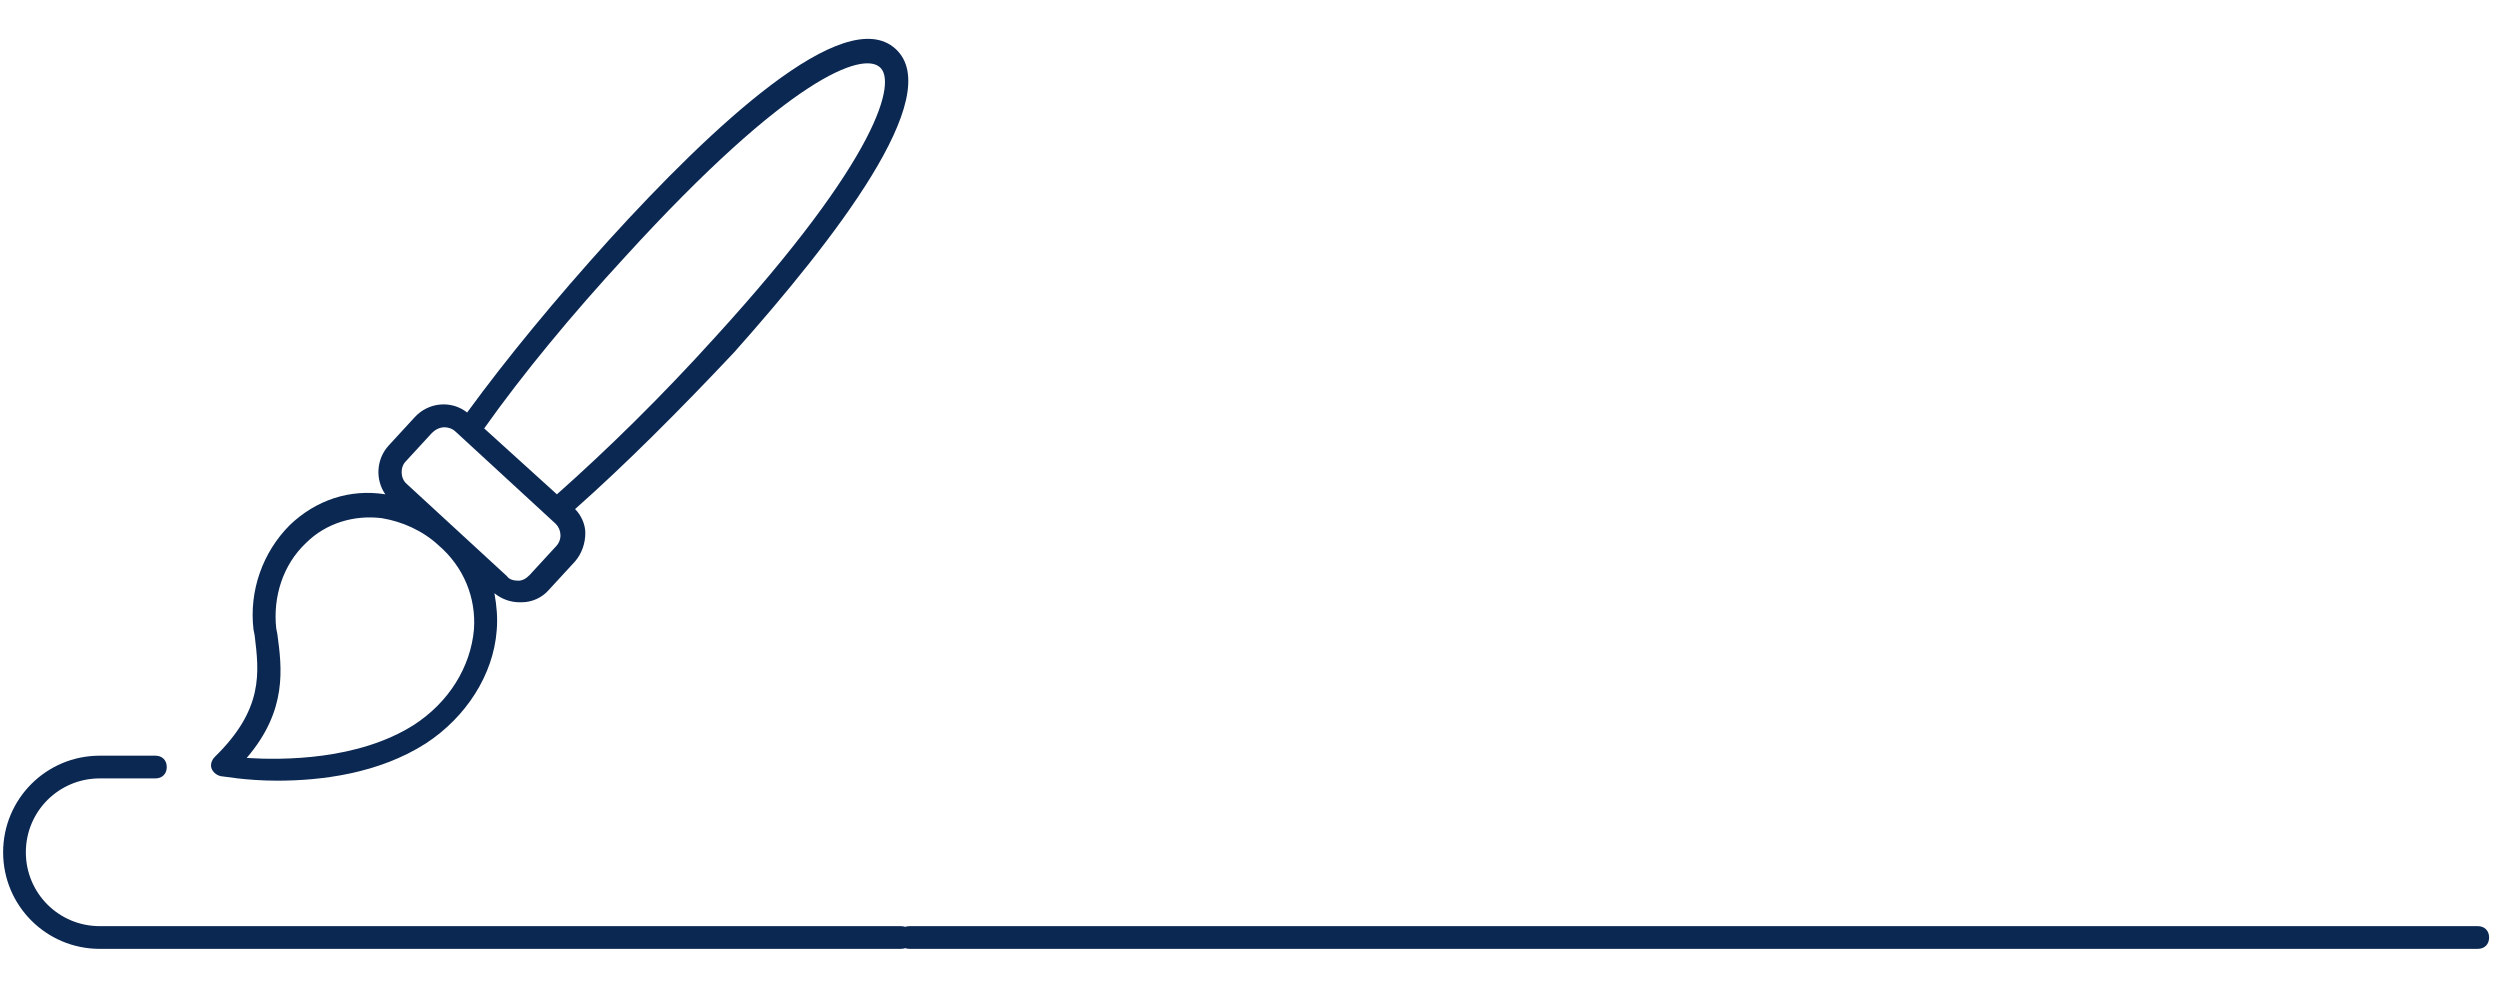
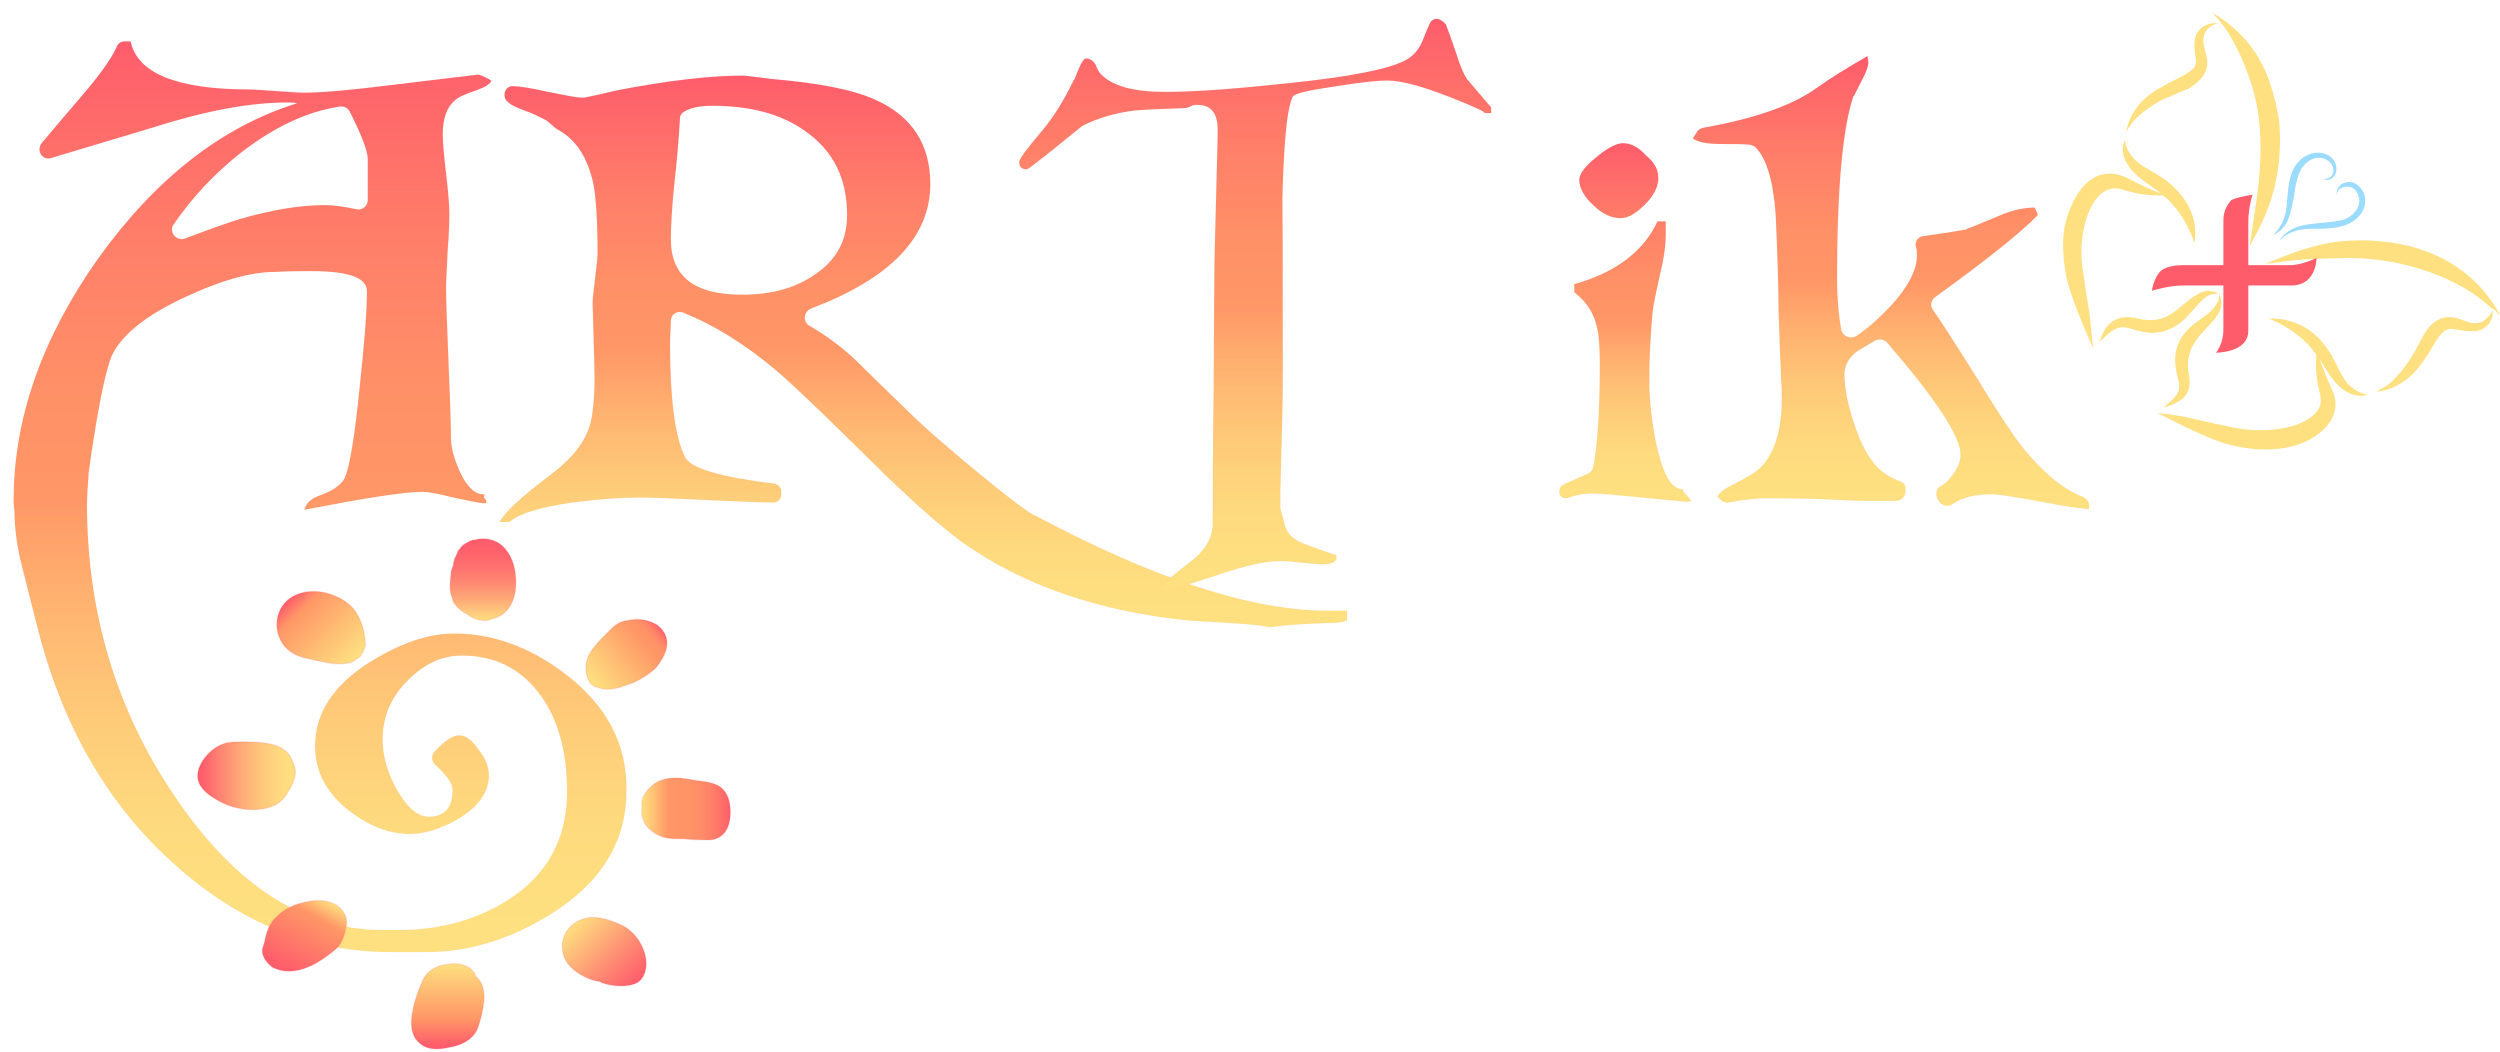
- <svg xmlns="http://www.w3.org/2000/svg" width="220" height="87.9">
-   <style>.st0{fill:#0b2852}</style>
-   <path fill="none" id="canvas_background" d="M-1-1h222v89.9H-1z" />
-   <path id="svg_1" d="M8.775 83.5h70.5c.6 0 1-.4 1-1s-.4-1-1-1h-70.5c-3.6 0-6.5-2.9-6.5-6.5s2.9-6.5 6.5-6.5h4.9c.6 0 1-.4 1-1s-.4-1-1-1h-4.9c-4.7 0-8.5 3.8-8.5 8.5s3.8 8.5 8.5 8.5z" class="st0" />
-   <path id="svg_2" d="M218.042 83.5h-138c-.6 0-1-.4-1-1s.4-1 1-1h138c.6 0 1 .4 1 1s-.4 1-1 1z" class="st0" />
-   <path id="svg_3" d="M78.808 4.3c-4.5-4.1-16.2 6.9-25.2 16.8-4.7 5.2-9 10.4-12.5 15.2-1.4-1.1-3.4-.9-4.6.4l-2.3 2.5c-1.1 1.2-1.2 3-.3 4.3-3.1-.5-6.1.5-8.4 2.7-2.4 2.4-3.6 5.8-3.2 9.2l.1.5c.4 3.3.8 6.5-3.5 10.7-.3.3-.4.7-.3 1s.4.6.8.7c.2 0 2.2.4 5 .4 3.8 0 8.9-.6 13.1-3.3 3.5-2.3 5.9-6 6.2-9.9.1-1.1 0-2.2-.2-3.3.6.5 1.4.8 2.2.8h.2c.9 0 1.8-.4 2.4-1.1l2.3-2.5c.6-.7.9-1.6.9-2.5 0-.8-.4-1.6-.9-2.1 4.4-3.9 9.2-8.7 14-13.8 8.8-9.9 18.7-22.6 14.2-26.7zm-37.1 51.1c-.3 3.3-2.2 6.4-5.3 8.4-4.9 3.1-11.5 3.1-14.7 2.9 3.6-4.2 3.1-7.9 2.7-10.9l-.1-.5c-.3-2.8.6-5.6 2.6-7.5 1.8-1.8 4.3-2.5 6.7-2.2 1.8.3 3.6 1.1 5 2.4 2.2 1.9 3.3 4.6 3.1 7.4zm7.2-7.3l-2.3 2.5c-.3.3-.6.5-1 .5s-.8-.1-1-.4l-8.8-8.1c-.6-.5-.6-1.5-.1-2l2.3-2.5c.3-.3.7-.5 1.1-.5.3 0 .7.1 1 .4l8.8 8.1c.5.5.6 1.4 0 2zm14-18.4c-4.7 5.2-9.5 9.9-13.9 13.8l-6.4-5.8c3.4-4.8 7.7-10 12.4-15.1 14.6-16 20.9-18 22.4-16.7 1.5 1.2.1 7.8-14.5 23.8z" class="st0" />
+ <svg xmlns="http://www.w3.org/2000/svg" width="183" height="77" fill="none">
+   <path d="M41.33 49.297c-2.592-1.967-5.304-2.921-8.078-2.921-1.929 0-3.978.715-6.27 2.146-2.591 1.67-3.918 3.697-3.918 6.082 0 1.908.844 3.458 2.532 4.77 1.387 1.073 2.894 1.669 4.401 1.669 1.085 0 2.23-.358 3.496-1.073 1.508-.895 2.291-1.968 2.291-3.22 0-.596-.24-1.252-.783-1.908-.483-.715-.965-1.013-1.387-1.013-.482 0-1.085.417-1.808 1.192-.242.298-.242.716.06.954.844.775 1.266 1.371 1.266 1.848 0 1.312-.603 1.968-1.748 1.968-.784 0-1.568-.656-2.291-1.908-.724-1.252-1.085-2.564-1.085-3.756 0-1.67.602-3.1 1.868-4.353 1.206-1.192 2.472-1.788 3.919-1.788 2.351 0 4.22.894 5.606 2.683 1.387 1.788 2.11 4.173 2.11 7.274 0 3.458-1.446 6.14-4.4 7.989-2.291 1.43-4.944 2.146-7.837 2.146h-1.327c-5.727 0-10.79-3.279-15.191-9.837-4.28-6.32-6.39-13.475-6.39-21.345 0-.537.06-1.312.12-2.266.12-.954.301-2.146.542-3.577.483-2.862.905-4.59 1.266-5.247.784-1.43 2.532-2.802 5.245-4.054 2.532-1.192 4.763-1.848 6.571-1.848 1.025-.06 1.93-.06 2.653-.06 2.773 0 4.1.477 4.1 1.49 0 1.372-.182 3.757-.543 7.096-.362 3.577-.724 5.723-1.085 6.558-.242.477-.784.895-1.749 1.252-.723.239-1.085.596-1.205 1.073 4.34-.834 7.234-1.311 8.68-1.311.302 0 1.086.119 2.231.417 1.145.239 1.93.417 2.29.417.061 0 .121 0 .121-.06a.45.45 0 00-.12-.297c-.06 0-.06 0-.06-.06s0-.12.06-.238c-.663.06-1.266-.477-1.809-1.61-.422-.954-.663-1.789-.663-2.504 0-.835-.06-2.683-.18-5.545-.121-2.862-.181-4.71-.181-5.485 0-.418.06-1.312.12-2.743.12-1.431.12-2.325.12-2.743 0-.417-.06-1.371-.24-2.861-.181-1.491-.242-2.445-.242-2.862 0-1.133.302-1.968.844-2.445.302-.298.905-.536 1.628-.775.663-.238 1.025-.477 1.085-.715-.542-.299-.904-.477-1.085-.418l-6.45.775c-2.834.358-4.944.537-6.27.537-.301 0-.965-.06-1.93-.12-1.024-.059-1.687-.119-1.989-.119-5.305 0-8.198-1.192-8.68-3.517h-.423c-.301 0-.542.179-.602.417-.422.954-1.447 2.325-3.015 4.114-1.024 1.192-1.868 2.206-2.471 2.921-.422.537.06 1.312.723 1.074l7.355-2.206c3.918-1.252 7.174-1.849 9.887-1.849.301 0 .542 0 .723.06-5.546 1.729-10.369 5.545-14.529 11.328C3.11 24.674 1 30.576 1 36.598c0 .238 0 .477.06.775 0 1.252.181 2.623.543 4.054l1.085 4.293c1.809 7.274 5.124 13.117 10.067 17.529 4.763 4.293 10.068 6.44 15.855 6.44h2.653c3.074 0 6.149-.955 9.103-2.803 3.677-2.325 5.486-5.306 5.486-9.003.06-3.399-1.447-6.26-4.521-8.586zM17.76 11.08c2.35-1.789 4.701-2.922 7.113-3.28a.69.69 0 01.723.358c.844 1.67 1.326 2.862 1.326 3.518v2.981c0 .417-.422.775-.844.656-.843-.179-1.627-.298-2.29-.298-1.87 0-3.919.357-6.21 1.013-.602.18-1.99.656-4.039 1.431-.603.239-1.205-.477-.844-1.013a23.836 23.836 0 015.064-5.366z" fill="url(#paint0_linear)" />
+   <path d="M98.601 45.363c0 .119-.482.238-1.386.238-1.508.06-2.894.12-4.16.298h-.18c-.905-.179-1.87-.238-2.894-.298l-2.954-.179c-6.572-.656-12.118-2.564-16.579-5.723-1.627-1.193-3.858-3.16-6.691-5.963-3.256-3.22-5.547-5.425-6.933-6.618-2.412-2.027-4.703-3.398-6.812-4.233a.648.648 0 00-.905.596c0 .418-.06 1.014-.06 1.67 0 4.054.362 6.856 1.085 8.287.362.835 2.592 1.49 6.571 1.968a.65.65 0 01.482.477v.298c0 .298-.18.536-.482.596h-.361c-.664 0-2.231-.06-4.703-.179-2.411-.12-3.979-.179-4.702-.179-1.507 0-3.195.12-5.004.358-2.471.358-3.978.835-4.642 1.43h-.723c.422-.774 1.688-1.907 3.738-3.457 1.748-1.312 2.773-2.683 3.014-4.233.18-1.073.241-2.445.18-4.114l-.12-4.174c0-.298.06-.894.181-1.848.12-.954.181-1.55.181-1.848 0-2.385-.12-4.055-.301-5.068-.422-1.908-1.267-3.28-2.653-3.995-.18-.12-.422-.358-.784-.656-.06 0-.06-.06-.12-.06-.362-.178-.905-.476-1.628-.715-.422-.179-.784-.298-1.025-.536-.482-.299-.361-1.074.181-1.193h.18c.363 0 1.207.12 2.533.417 1.206.239 2.05.418 2.471.418h.181c.362-.06 1.146-.239 2.412-.537 3.737-.715 6.812-1.073 9.163-1.073.18 0 .603.06 1.146.12.542.059.844.119.904.119 3.496.298 6.028.775 7.716 1.55 2.653 1.192 3.979 3.279 3.979 6.14 0 3.876-2.894 6.917-8.741 9.123-.543.238-.603.954-.12 1.252a18.27 18.27 0 013.375 2.504 442.62 442.62 0 004.22 4.114c.844.835 2.351 2.146 4.582 3.995 2.532 2.087 4.039 3.22 4.46 3.339 8.621 4.59 15.735 6.916 21.342 6.916H98.6v.656zM62.008 15.73c0-2.683-1.025-4.71-3.074-6.14-1.748-1.253-4.04-1.849-6.813-1.849-.964 0-1.687.179-2.11.477a.54.54 0 00-.24.477 76.574 76.574 0 01-.362 4.293c-.241 2.146-.302 3.696-.302 4.531 0 2.743 1.749 4.054 5.185 4.054 2.29 0 4.1-.536 5.546-1.61 1.507-1.073 2.17-2.504 2.17-4.233z" fill="url(#paint1_linear)" />
+   <path d="M109.211 8.276h-.603c.302 0-.542-.417-2.532-1.192-1.989-.775-3.496-1.192-4.581-1.192-.603 0-1.809.119-3.678.417-2.05.298-3.074.537-3.195.775-.482 1.014-.723 4.174-.783 9.42v-3.04c.06 1.252.06 5.723.06 13.414 0 1.014 0 2.505-.06 4.591-.06 2.624-.12 4.114-.12 4.591v1.014c0 .12 0 .238.06.358.06.238.18.596.3 1.132.182.537.664 1.014 1.568 1.312.422.179 1.146.418 2.17.775v.298c-.12.239-.482.358-1.024.358-.242 0-.724-.06-1.568-.12-.783-.118-1.326-.118-1.567-.118-1.025 0-2.653.357-4.883 1.132-2.291.716-3.376 1.133-3.316 1.133-.301 0-.482-.06-.603-.238.181-.298.965-.954 2.351-2.027 1.025-.776 1.568-1.73 1.568-2.803 0-2.086 0-5.187.06-9.3l.06-9.302c0-.775.06-2.444.12-5.068.061-2.623.121-4.292.121-5.068 0-1.252-.482-1.907-1.627-1.848-.241 0-.362.12-.543.18-.12.059-.361.059-.482.059-1.748.06-2.894.119-3.497.179-1.386.178-2.592.536-3.677 1.073-.06.06-.12.06-.18.119l-1.99 1.61c-1.206.954-1.87 1.49-1.99 1.49-.361 0-.542-.179-.542-.536 0-.239.603-1.014 1.808-2.445.724-.894 1.447-2.027 2.17-3.517 0 0 0-.06.06-.06.061-.179.182-.477.363-.894.18-.418.361-.656.482-.656.362 0 .663.238.844.775.06.12.12.238.241.358.844.894 2.411 1.311 4.702 1.311s5.366-.238 9.224-.656c4.581-.477 7.415-1.073 8.5-1.729.603-.357.965-.894 1.206-1.55.181-.477.361-.835.482-1.133.181-.298.543-.357.784-.178l.18.119.181.179c.121.298.362.954.724 2.027.361 1.133.663 1.848.964 2.146.362.418.905 1.073 1.628 1.908v.417h.06z" fill="url(#paint2_linear)" />
+   <path d="M123.8 36.657l-.12.06c-.543 0-1.688-.12-3.497-.299-1.808-.179-3.014-.298-3.557-.298-.723 0-1.326.12-1.748.298-.301.12-.663 0-.723-.298a.596.596 0 01.301-.656l1.748-.775a.683.683 0 00.422-.477c.302-1.61.483-4.114.483-7.393 0-1.371-.061-2.385-.241-2.981-.242-1.014-.784-1.789-1.628-2.445v-.596c3.014-.835 5.064-2.385 6.089-4.59h.602v1.072c0 .656-.12 1.61-.422 2.803-.301 1.37-.482 2.265-.542 2.742-.121 1.431-.241 3.1-.241 5.008 0 1.431.181 2.982.482 4.532.482 2.265 1.085 3.458 1.989 3.458v.12l.603.715zm-2.411-23.61c0 .595-.302 1.251-.965 1.907-.663.656-1.205 1.014-1.808 1.014-.663 0-1.326-.298-1.99-.954-.663-.596-1.024-1.252-1.024-1.848 0-.418.422-1.014 1.266-1.67.844-.715 1.507-1.014 1.929-1.014.602 0 1.145.299 1.688.895.663.536.904 1.073.904 1.67z" fill="url(#paint3_linear)" />
+   <path d="M152.978 37.254c-.542 0-1.748-.18-3.617-.537-1.869-.358-3.074-.537-3.617-.537-1.145 0-2.11.239-2.833.716-.302.238-.724.12-.965-.179-.06-.06-.06-.12-.121-.239-.18-.298-.06-.775.242-.894.241-.12.542-.358.783-.715.483-.596.663-1.133.663-1.61 0-1.312-1.808-4.054-5.365-8.168-.241-.298-.663-.298-.964-.12-.422.239-.784.477-1.206.716-.663.477-.965 1.073-.965 1.729 0 1.133.302 2.444.844 3.995.603 1.729 1.387 2.802 2.17 3.279.121.12.483.298 1.146.596.181.06.301.239.301.417v.18c.061.417-.301.774-.663.774h-2.713c-.301 0-1.205-.06-2.712-.119-1.447-.06-2.412-.06-2.894-.06h-1.688c-.603.06-1.387.12-2.231.299-.241.06-.482-.06-.602-.18l-.242-.238c.061-.238.422-.536 1.146-.894.964-.477 1.507-.835 1.748-1.014 1.206-1.013 1.809-2.802 1.809-5.306 0-.238 0-.715-.061-1.49 0-.776-.06-1.253-.06-1.431 0-.418-.06-1.61-.121-3.518 0-1.431-.06-3.518-.18-6.38-.121-2.862-.664-4.71-1.508-5.545-.12-.119-.241-.119-.361-.179-.362-.06-1.085-.06-2.05-.06-1.085 0-1.808-.118-2.17-.416l.301-.477c.121-.18.241-.239.483-.299 3.677-.655 6.45-1.61 8.198-2.861 1.085-.776 2.351-1.55 3.798-2.385l.061.417c0 .298-.121.716-.422 1.252l-.603 1.193s0 .06-.061.06c-.783 2.265-1.205 6.736-1.205 13.414 0 1.431.12 2.623.301 3.697.121.477.663.715 1.085.477.905-.597 1.749-1.372 2.532-2.206 1.266-1.372 1.929-2.624 1.929-3.697 0-.238 0-.417-.06-.596-.121-.417.121-.775.543-.835.783-.12 1.808-.238 3.074-.477.06 0 .06 0 .121-.06.241-.059 1.025-.417 2.351-.953.964-.418 1.869-.597 2.592-.597l.241.537c-1.205 1.252-3.737 3.28-7.535 6.022-.302.238-.362.596-.181.894.603.835 1.567 2.385 3.014 4.65 1.809 2.982 3.075 4.89 3.798 5.724 1.386 1.67 2.773 2.803 4.16 3.34.301.118.482.357.482.655v.239h.06z" fill="url(#paint4_linear)" />
+   <g opacity=".16" stroke="#FE5C6B" stroke-width=".1">
+     <path opacity=".16" d="M41.33 49.297c-2.592-1.967-5.304-2.921-8.078-2.921-1.929 0-3.978.715-6.27 2.146-2.591 1.67-3.918 3.697-3.918 6.082 0 1.908.844 3.458 2.532 4.77 1.387 1.073 2.894 1.669 4.401 1.669 1.085 0 2.23-.358 3.496-1.073 1.508-.895 2.291-1.968 2.291-3.22 0-.596-.24-1.252-.783-1.908-.483-.715-.965-1.013-1.387-1.013-.482 0-1.085.417-1.808 1.192-.242.298-.242.716.06.954.844.775 1.266 1.371 1.266 1.848 0 1.312-.603 1.968-1.748 1.968-.784 0-1.568-.656-2.291-1.908-.724-1.252-1.085-2.564-1.085-3.756 0-1.67.602-3.1 1.868-4.353 1.206-1.192 2.472-1.788 3.919-1.788 2.351 0 4.22.894 5.606 2.683 1.387 1.788 2.11 4.173 2.11 7.274 0 3.458-1.446 6.14-4.4 7.989-2.291 1.43-4.944 2.146-7.837 2.146h-1.327c-5.727 0-10.79-3.279-15.191-9.837-4.28-6.32-6.39-13.475-6.39-21.345 0-.537.06-1.312.12-2.266.12-.954.301-2.146.542-3.577.483-2.862.905-4.59 1.266-5.247.784-1.43 2.532-2.802 5.245-4.054 2.532-1.192 4.763-1.848 6.571-1.848 1.025-.06 1.93-.06 2.653-.06 2.773 0 4.1.477 4.1 1.49 0 1.372-.182 3.757-.543 7.096-.362 3.577-.724 5.723-1.085 6.558-.242.477-.784.895-1.749 1.252-.723.239-1.085.596-1.205 1.073 4.34-.834 7.234-1.311 8.68-1.311.302 0 1.086.119 2.231.417 1.145.239 1.93.417 2.29.417.061 0 .121 0 .121-.06a.45.45 0 00-.12-.297c-.06 0-.06 0-.06-.06s0-.12.06-.238c-.663.06-1.266-.477-1.809-1.61-.422-.954-.663-1.789-.663-2.504 0-.835-.06-2.683-.18-5.545-.121-2.862-.181-4.71-.181-5.485 0-.418.06-1.312.12-2.743.12-1.431.12-2.325.12-2.743 0-.417-.06-1.371-.24-2.861-.181-1.491-.242-2.445-.242-2.862 0-1.133.302-1.968.844-2.445.302-.298.905-.536 1.628-.775.663-.238 1.025-.477 1.085-.715-.542-.299-.904-.477-1.085-.418l-6.45.775c-2.834.358-4.944.537-6.27.537-.301 0-.965-.06-1.93-.12-1.024-.059-1.687-.119-1.989-.119-5.305 0-8.198-1.192-8.68-3.517h-.423c-.301 0-.542.179-.602.417-.422.954-1.447 2.325-3.015 4.114-1.024 1.192-1.868 2.206-2.471 2.921-.422.537.06 1.312.723 1.074l7.355-2.206c3.918-1.252 7.174-1.849 9.887-1.849.301 0 .542 0 .723.06-5.546 1.729-10.369 5.545-14.529 11.328C3.11 24.674 1 30.576 1 36.598c0 .238 0 .477.06.775 0 1.252.181 2.623.543 4.054l1.085 4.293c1.809 7.274 5.124 13.117 10.067 17.529 4.763 4.293 10.068 6.44 15.855 6.44h2.653c3.074 0 6.149-.955 9.103-2.803 3.677-2.325 5.486-5.306 5.486-9.003.06-3.399-1.447-6.26-4.521-8.586zM17.76 11.08c2.35-1.789 4.701-2.922 7.113-3.28a.69.69 0 01.723.358c.844 1.67 1.326 2.862 1.326 3.518v2.981c0 .417-.422.775-.844.656-.843-.179-1.627-.298-2.29-.298-1.87 0-3.919.357-6.21 1.013-.602.18-1.99.656-4.039 1.431-.603.239-1.205-.477-.844-1.013a23.836 23.836 0 015.064-5.366z" />
+     <path opacity=".16" d="M98.601 45.363c0 .119-.482.238-1.386.238-1.508.06-2.894.12-4.16.298h-.18c-.905-.179-1.87-.238-2.894-.298l-2.954-.179c-6.572-.656-12.118-2.564-16.579-5.723-1.627-1.193-3.858-3.16-6.691-5.963-3.256-3.22-5.547-5.425-6.933-6.618-2.412-2.027-4.703-3.398-6.812-4.233a.648.648 0 00-.905.596c0 .418-.06 1.014-.06 1.67 0 4.054.362 6.856 1.085 8.287.362.835 2.592 1.49 6.571 1.968a.65.65 0 01.482.477v.298c0 .298-.18.536-.482.596h-.361c-.664 0-2.231-.06-4.703-.179-2.411-.12-3.979-.179-4.702-.179-1.507 0-3.195.12-5.004.358-2.471.358-3.978.835-4.642 1.43h-.723c.422-.774 1.688-1.907 3.738-3.457 1.748-1.312 2.773-2.683 3.014-4.233.18-1.073.241-2.445.18-4.114l-.12-4.174c0-.298.06-.894.181-1.848.12-.954.181-1.55.181-1.848 0-2.385-.12-4.055-.301-5.068-.422-1.908-1.267-3.28-2.653-3.995-.18-.12-.422-.358-.784-.656-.06 0-.06-.06-.12-.06-.362-.178-.905-.476-1.628-.715-.422-.179-.784-.298-1.025-.536-.482-.299-.361-1.074.181-1.193h.18c.363 0 1.207.12 2.533.417 1.206.239 2.05.418 2.471.418h.181c.362-.06 1.146-.239 2.412-.537 3.737-.715 6.812-1.073 9.163-1.073.18 0 .603.06 1.146.12.542.059.844.119.904.119 3.496.298 6.028.775 7.716 1.55 2.653 1.192 3.979 3.279 3.979 6.14 0 3.876-2.894 6.917-8.741 9.123-.543.238-.603.954-.12 1.252a18.27 18.27 0 013.375 2.504 442.62 442.62 0 004.22 4.114c.844.835 2.351 2.146 4.582 3.995 2.532 2.087 4.039 3.22 4.46 3.339 8.621 4.59 15.735 6.916 21.342 6.916H98.6v.656zM62.008 15.73c0-2.683-1.025-4.71-3.074-6.14-1.748-1.253-4.04-1.849-6.813-1.849-.964 0-1.687.179-2.11.477a.54.54 0 00-.24.477 76.574 76.574 0 01-.362 4.293c-.241 2.146-.302 3.696-.302 4.531 0 2.743 1.749 4.054 5.185 4.054 2.29 0 4.1-.536 5.546-1.61 1.507-1.073 2.17-2.504 2.17-4.233z" />
+     <path opacity=".16" d="M109.211 8.276h-.603c.302 0-.542-.417-2.532-1.192-1.989-.775-3.496-1.192-4.581-1.192-.603 0-1.809.119-3.678.417-2.05.298-3.074.537-3.195.775-.482 1.014-.723 4.174-.783 9.42v-3.04c.06 1.252.06 5.723.06 13.414 0 1.014 0 2.505-.06 4.591-.06 2.624-.12 4.114-.12 4.591v1.014c0 .12 0 .238.06.358.06.238.18.596.3 1.133.182.536.664 1.013 1.568 1.311.422.179 1.146.418 2.17.775v.298c-.12.239-.482.358-1.024.358-.242 0-.724-.06-1.568-.12-.783-.118-1.326-.118-1.567-.118-1.025 0-2.653.357-4.883 1.132-2.291.716-3.376 1.133-3.316 1.133-.301 0-.482-.06-.603-.238.181-.298.965-.954 2.351-2.027 1.025-.776 1.568-1.73 1.568-2.803 0-2.086 0-5.187.06-9.3l.06-9.302c0-.775.06-2.444.12-5.068.061-2.623.121-4.292.121-5.068 0-1.252-.482-1.907-1.627-1.848-.241 0-.362.12-.543.18-.12.059-.361.059-.482.059-1.748.06-2.894.119-3.497.179-1.386.178-2.592.536-3.677 1.073-.06.06-.12.06-.18.119l-1.99 1.61c-1.206.954-1.87 1.49-1.99 1.49-.361 0-.542-.179-.542-.536 0-.239.603-1.014 1.808-2.445.724-.894 1.447-2.027 2.17-3.517 0 0 0-.06.06-.06.061-.179.182-.477.363-.894.18-.418.361-.656.482-.656.362 0 .663.238.844.775.06.12.12.238.241.358.844.894 2.411 1.311 4.702 1.311s5.366-.238 9.224-.656c4.581-.477 7.415-1.073 8.5-1.729.603-.357.965-.894 1.206-1.55.181-.477.361-.835.482-1.133.181-.298.543-.357.784-.178l.18.119.181.179c.121.298.362.954.724 2.027.361 1.133.663 1.848.964 2.146.362.418.905 1.073 1.628 1.908v.417h.06zM123.8 36.657l-.12.06c-.543 0-1.688-.12-3.497-.299-1.808-.179-3.014-.298-3.557-.298-.723 0-1.326.12-1.748.298-.301.12-.663 0-.723-.298a.596.596 0 01.301-.656l1.748-.775a.683.683 0 00.422-.477c.302-1.61.483-4.114.483-7.393 0-1.371-.061-2.385-.241-2.981-.242-1.014-.784-1.789-1.628-2.445v-.596c3.014-.835 5.064-2.385 6.089-4.59h.602v1.072c0 .656-.12 1.61-.422 2.803-.301 1.37-.482 2.265-.542 2.742-.121 1.431-.241 3.1-.241 5.008 0 1.431.181 2.982.482 4.532.482 2.265 1.085 3.458 1.989 3.458v.12l.603.715zm-2.411-23.61c0 .595-.302 1.251-.965 1.907-.663.656-1.205 1.014-1.808 1.014-.663 0-1.326-.298-1.99-.954-.663-.596-1.024-1.252-1.024-1.848 0-.418.422-1.014 1.266-1.67.844-.715 1.507-1.014 1.929-1.014.602 0 1.145.299 1.688.895.663.536.904 1.073.904 1.67zm31.589 24.207c-.542 0-1.748-.18-3.617-.537-1.869-.358-3.074-.537-3.617-.537-1.145 0-2.11.239-2.833.716-.302.238-.724.12-.965-.179-.06-.06-.06-.12-.121-.239-.18-.298-.06-.775.242-.894.241-.12.542-.358.783-.715.483-.596.663-1.133.663-1.61 0-1.312-1.808-4.054-5.365-8.168-.241-.298-.663-.298-.964-.12-.422.239-.784.477-1.206.716-.663.477-.965 1.073-.965 1.729 0 1.133.302 2.444.844 3.995.603 1.729 1.387 2.802 2.17 3.279.121.12.483.298 1.146.596.181.06.301.239.301.417v.18c.061.417-.301.774-.663.774h-2.713c-.301 0-1.205-.06-2.712-.119-1.447-.06-2.412-.06-2.894-.06h-1.688c-.603.06-1.387.12-2.231.299-.241.06-.482-.06-.602-.18l-.242-.238c.061-.238.422-.536 1.146-.894.964-.477 1.507-.835 1.748-1.014 1.206-1.013 1.809-2.802 1.809-5.306 0-.238 0-.715-.061-1.49 0-.776-.06-1.253-.06-1.431 0-.418-.06-1.61-.121-3.518 0-1.431-.06-3.518-.18-6.38-.121-2.862-.664-4.71-1.508-5.545-.12-.119-.241-.119-.361-.179-.362-.06-1.085-.06-2.05-.06-1.085 0-1.808-.118-2.17-.416l.301-.477c.121-.18.241-.239.483-.299 3.677-.655 6.45-1.61 8.198-2.861 1.085-.776 2.351-1.55 3.798-2.385l.061.417c0 .298-.121.716-.422 1.252l-.603 1.193s0 .06-.061.06c-.783 2.265-1.205 6.736-1.205 13.414 0 1.431.12 2.623.301 3.697.121.477.663.715 1.085.477.905-.597 1.749-1.372 2.532-2.206 1.266-1.372 1.929-2.624 1.929-3.697 0-.238 0-.417-.06-.596-.121-.417.121-.775.543-.835.783-.12 1.808-.238 3.074-.477.06 0 .06 0 .121-.06.241-.059 1.025-.417 2.351-.953.964-.418 1.869-.597 2.592-.597l.241.537c-1.205 1.252-3.737 3.28-7.535 6.022-.302.238-.362.596-.181.894.603.835 1.567 2.385 3.014 4.65 1.809 2.982 3.075 4.89 3.798 5.724 1.386 1.67 2.773 2.803 4.16 3.34.301.118.482.357.482.655v.239h.06z" />
+   </g>
+   <path d="M164.673 18.055c.422-1.014 2.593-3.876 2.171-9.123a16.22 16.22 0 00-.905-3.458c-1.266-3.16-3.918-4.471-3.978-4.531.301.417 1.507 1.312 2.773 5.008 1.507 4.412.301 9.182-.061 12.104z" fill="#FEE080" />
+   <path d="M160.212 6.488c2.351-1.49.905-2.623 1.085-3.756.181-.894 1.025-1.013 1.086-1.013-.784-.12-1.387.298-1.628.834-.121.298-.121.656-.121.954.121 1.431.543 1.372-1.868 2.564-.302.179-.664.358-.965.537-2.05 1.311-2.11 2.98-2.17 3.04.241-.238.301-1.013 2.592-2.325.482-.179.784-.358 1.989-.835zm-7.716 10.493c.301-1.848 1.326-3.756 3.074-3.04.784.238 1.869.417 2.773.357 1.628 1.312 2.291 3.458 2.291 3.518 0-.06.362-1.55-.663-3.1-1.326-2.027-3.135-2.206-3.918-3.28-.603-.775-.483-1.192-.483-1.252 0 .06-.422.656 0 1.55.543 1.074 1.206 1.372 2.653 2.445-.784-.298-1.326-.537-2.592-1.192-2.412-1.073-3.979 1.133-4.522 3.696-.181 1.193-.06 2.385.121 3.458.301 1.49 1.326 3.876 1.989 5.366-.542-5.127 0-.417-.723-5.545a8.251 8.251 0 010-2.98z" fill="#FEE080" />
+   <path d="M160.815 21.572c-1.386.776-2.049 2.326-4.401 1.73-2.29-.537-2.652 1.61-2.712 1.73.12-.06.964-1.193 1.808-1.074.724.06 2.05.954 3.798-.12 1.085-.655 1.809-2.266 2.773-2.325.241-.06.422 0 .422 0-.12 0-.784-.537-1.688.06zm21.642 1.133v-.12c.181.12.302.24.362.358.121.12.181.12.181.12s-.06-.06-.121-.18c-.06-.118-.12-.297-.301-.536-1.869-2.921-5.486-5.068-10.912-4.71-2.712.179-5.727 1.67-5.787 1.67 1.326-.12 1.688-.358 5.848-.418 4.34-.06 8.5 1.61 10.61 3.637 0 0 .06 0 .06.06.06 0 .06.06.06.119-.241.537-.663.894-1.145.954-.844.06-1.326-.596-2.411-.417-1.387.417-1.568 1.669-2.472 3.04-1.507 2.206-2.11 2.087-2.472 2.385.061 0 1.809-.06 3.195-1.908 1.146-1.49 1.387-2.742 2.351-2.683.724.06 2.472.716 2.954-.954v-.417zm-10.369 5.605c-1.024-.835-1.085-2.683-3.014-4.114-1.507-1.074-3.014-.835-3.074-.895.06 0 2.351.835 3.556 2.683-.241 2.802 1.086 3.34-.361 4.531-1.387 1.074-3.979 1.133-5.727.776-4.341-.895-2.472-.656-5.546-1.074 1.386.716 3.797 1.968 5.244 2.326 4.883 1.252 7.656-1.014 7.777-2.743.121-.954-.422-1.371-1.145-3.518.542.835 1.446 2.803 3.195 2.683.301-.06.422-.119.422-.119-.061.06-.603.06-1.327-.537z" fill="#FEE080" />
+   <path d="M158.344 29.86c1.446-.477 2.17-.954 1.868-2.505-.542-3.22 3.195-3.636 2.231-5.902-.06 0 .241.477-.603 1.312-.723.775-3.255 1.61-2.472 4.71.362 1.252.061 1.43-1.024 2.385z" fill="#FEE080" />
+   <path d="M169.798 16.326c-.603.06-1.206.12-1.688.299a2.991 2.991 0 00-1.025.656 2.687 2.687 0 00-.241.358l.301-.299a3.264 3.264 0 011.025-.477c.482-.12 1.025-.12 1.628-.12.602 0 1.326-.059 1.989-.297.663-.299 1.266-.835 1.326-1.55.121-.717-.361-1.373-.904-1.552-.301-.06-.543 0-.784.12a.925.925 0 00-.361.477c-.061.298.06.477.06.477s-.121-.179 0-.417a.615.615 0 01.362-.299c.18-.06.361-.06.602 0 .422.12.664.716.603 1.193-.12.537-.542.954-1.145 1.193-.482.12-1.146.179-1.748.238zm-2.351-2.026c-.061.596-.061 1.192-.242 1.61-.12.417-.361.775-.542 1.014-.181.238-.302.298-.302.298s.181-.06.422-.239c.242-.179.543-.477.724-.954.181-.477.301-1.074.422-1.67.06-.597.181-1.252.422-1.79.241-.536.723-.954 1.266-1.013.482-.06 1.025.238 1.145.656.121.417-.06.775-.362.835-.241.12-.422 0-.422 0s.121.12.422.12c.121 0 .362-.12.483-.3.12-.178.181-.417.12-.715-.241-1.252-2.29-1.431-3.134.239-.302.656-.362 1.312-.422 1.908z" fill="#9BDBFE" />
+   <path d="M164.576 16.266c0-1.128.312-2.016.312-2.016s-1.368.216-1.584.432c-.552.6-.552 1.248-.552 1.584v3.144h-2.976c-.432 0-1.272.072-1.632.456-.504.48-.624 1.416-.624 1.416s1.224-.384 2.256-.384h2.976v3.216c0 1.128-.552 1.704-.552 1.704s2.376.024 2.376-1.608v-3.312h3.144c1.872 0 1.848-2.016 1.848-2.016s-1.056.528-1.944.528h-3.048v-3.144z" fill="#FE5C6B" />
+   <path d="M37.714 41.904c-.121-.835-.483-1.67-1.206-2.147a2.212 2.212 0 00-1.748-.238h-.121c-.06 0-.12.06-.18.06-.242.118-.483.238-.664.417-.06.06-.12.178-.18.238l-.061.06c-.06.06-.06.12-.06.179-.06.06-.06.119-.121.238-.06.12-.12.18-.12.299v.06c-.06.059-.06.118-.06.178s0 .179-.061.239c-.06.178-.12.357-.12.536-.061.477-.121 1.014 0 1.491l.18.537c0 .06.06.12.12.179.242.358.604.596.965.775.362.298.784.418 1.266.418.241 0 .483-.12.663-.18.06 0 .12 0 .181-.059.302-.119.603-.358.784-.596l.06-.06c.543-.775.603-1.67.483-2.624z" fill="url(#paint5_linear)" />
+   <path opacity=".16" d="M37.714 41.904c-.121-.835-.483-1.67-1.206-2.147a2.212 2.212 0 00-1.748-.238h-.121c-.06 0-.12.06-.18.06-.242.118-.483.238-.664.417-.06.06-.12.178-.18.238l-.061.06c-.06.06-.06.12-.06.179-.06.06-.06.119-.121.238-.06.12-.12.18-.12.299v.06c-.06.059-.06.118-.06.178s0 .179-.061.239c-.06.178-.12.357-.12.536-.061.477-.121 1.014 0 1.491l.18.537c0 .06.06.12.12.179.242.358.604.596.965.775.362.298.784.418 1.266.418.241 0 .483-.12.663-.18.06 0 .12 0 .181-.059.302-.119.603-.358.784-.596l.06-.06c.543-.775.603-1.67.483-2.624z" stroke="#FE5C6B" stroke-width=".1" stroke-miterlimit="10" />
+   <path d="M48.806 46.852c-.06-.417-.301-.775-.663-1.073a2.662 2.662 0 00-1.146-.418c-.361-.06-.723 0-1.085.06-.422.06-.783.239-1.085.537l-.723.715c-.242.24-.483.537-.724.835-.542.716-.663 1.61-.24 2.386.12.239.421.418.662.418.06.06.181.06.302.119.422.06.844 0 1.266-.12.361-.119.723-.238 1.025-.357a6.38 6.38 0 001.567-1.014c.482-.597.964-1.312.844-2.088z" fill="url(#paint6_linear)" />
+   <path opacity=".16" d="M48.806 46.852c-.06-.417-.301-.775-.663-1.073a2.662 2.662 0 00-1.146-.418c-.361-.06-.723 0-1.085.06-.422.06-.783.239-1.085.537l-.723.715c-.242.24-.483.537-.724.835-.542.716-.663 1.61-.24 2.386.12.239.421.418.662.418.06.06.181.06.302.119.422.06.844 0 1.266-.12.361-.119.723-.238 1.025-.357a6.38 6.38 0 001.567-1.014c.482-.597.964-1.312.844-2.088z" stroke="#FE5C6B" stroke-width=".1" stroke-miterlimit="10" />
+   <path d="M52.905 57.763c-.542-.537-1.386-.537-2.11-.656-.904-.179-1.808-.298-2.652.12-.362.178-.663.476-.904.834-.242.358-.302.656-.242 1.074-.12.537.12 1.193.603 1.61.302.239.603.418.965.537.422.12.844.12 1.326.12.362 0 .663.059 1.025.059.422 0 .844.06 1.266 0 .844-.18 1.206-.895 1.266-1.67.06-.775-.06-1.55-.543-2.028z" fill="url(#paint7_linear)" />
+   <path opacity=".16" d="M52.905 57.763c-.542-.537-1.386-.537-2.11-.656-.904-.179-1.808-.298-2.652.12-.362.178-.663.476-.904.834-.242.358-.302.656-.242 1.074-.12.537.12 1.193.603 1.61.302.239.603.418.965.537.422.12.844.12 1.326.12.362 0 .663.059 1.025.059.422 0 .844.06 1.266 0 .844-.18 1.206-.895 1.266-1.67.06-.775-.06-1.55-.543-2.028z" stroke="#FE5C6B" stroke-width=".1" />
+   <path d="M47.118 69.569c-.302-.835-.904-1.55-1.748-1.909-.844-.358-1.87-.715-2.773-.358-1.025.358-1.628 1.372-1.387 2.446.18.954 1.085 1.55 1.93 1.908.24.06.481.18.723.18.301.178.663.238 1.024.297.422.06.965.06 1.387-.06 1.085-.238 1.206-1.61.844-2.504z" fill="url(#paint8_linear)" />
+   <path opacity=".16" d="M47.118 69.569c-.302-.835-.904-1.55-1.748-1.909-.844-.358-1.87-.715-2.773-.358-1.025.358-1.628 1.372-1.387 2.446.18.954 1.085 1.55 1.93 1.908.24.06.481.18.723.18.301.178.663.238 1.024.297.422.06.965.06 1.387-.06 1.085-.238 1.206-1.61.844-2.504z" stroke="#FE5C6B" stroke-width=".1" stroke-miterlimit="10" />
+   <path d="M34.82 71.476c-.12-.417-.483-.716-.904-.835-.362-.12-.784-.12-1.146-.06-.482.06-.904.18-1.326.537-.302.239-.482.537-.603.895a8.874 8.874 0 00-.663 2.147c-.12.716-.12 1.55.422 2.087.603.656 1.507.597 2.29.418.724-.12 1.447-.418 1.87-1.014.24-.298.3-.716.422-1.074.12-.417.18-.834.24-1.252.06-.716-.06-1.431-.602-1.849z" fill="url(#paint9_linear)" />
+   <path opacity=".16" d="M34.82 71.476c-.12-.417-.483-.716-.904-.835-.362-.12-.784-.12-1.146-.06-.482.06-.904.18-1.326.537-.302.239-.482.537-.603.895a8.874 8.874 0 00-.663 2.147c-.12.716-.12 1.55.422 2.087.603.656 1.507.597 2.29.418.724-.12 1.447-.418 1.87-1.014.24-.298.3-.716.422-1.074.12-.417.18-.834.24-1.252.06-.716-.06-1.431-.602-1.849z" stroke="#FE5C6B" stroke-width=".1" stroke-miterlimit="10" />
+   <path d="M26.2 45.064c-.363-.716-1.026-1.193-1.81-1.491-1.326-.537-3.134-.358-3.858 1.014a2.503 2.503 0 000 2.266c.362.716 1.025 1.133 1.809 1.312.362.06.723.18 1.085.239.362.06.784.179 1.206.179h.603c.06 0 .18-.06.24-.06h.121c.06 0 .181-.06.241-.12.06 0 .12-.059.181-.119.06-.06.12-.06.181-.119.12-.06.18-.12.241-.238.06-.06.12-.18.181-.299.06-.119.06-.238.12-.358 0-.775-.18-1.55-.542-2.206z" fill="url(#paint10_linear)" />
+   <path opacity=".16" d="M26.2 45.064c-.363-.716-1.026-1.193-1.81-1.491-1.326-.537-3.134-.358-3.858 1.014a2.503 2.503 0 000 2.266c.362.716 1.025 1.133 1.809 1.312.362.06.723.18 1.085.239.362.06.784.179 1.206.179h.603c.06 0 .18-.06.24-.06h.121c.06 0 .181-.06.241-.12.06 0 .12-.059.181-.119.06-.06.12-.06.181-.119.12-.06.18-.12.241-.238.06-.06.12-.18.181-.299.06-.119.06-.238.12-.358 0-.775-.18-1.55-.542-2.206z" stroke="#FE5C6B" stroke-width=".1" stroke-miterlimit="10" />
+   <path d="M21.376 55.676c-.18-.656-.904-1.073-1.507-1.192-.723-.18-1.507-.18-2.29-.18-.362 0-.784 0-1.146.12-.362.12-.723.298-1.025.596-.542.477-1.085 1.312-.904 2.088.18.715.904 1.193 1.567 1.55.663.358 1.326.537 2.11.597.724.06 1.507-.06 2.11-.418.362-.238.663-.596.844-.954.12-.179.241-.417.302-.596v-.06c0-.06 0-.06.06-.06.06-.178.06-.298.12-.477v-.298c-.06-.358-.12-.537-.24-.716z" fill="url(#paint11_linear)" />
+   <path opacity=".16" d="M21.376 55.676c-.18-.656-.904-1.073-1.507-1.192-.723-.18-1.507-.18-2.29-.18-.362 0-.784 0-1.146.12-.362.12-.723.298-1.025.596-.542.477-1.085 1.312-.904 2.088.18.715.904 1.193 1.567 1.55.663.358 1.326.537 2.11.597.724.06 1.507-.06 2.11-.418.362-.238.663-.596.844-.954.12-.179.241-.417.302-.596v-.06c0-.06 0-.06.06-.06.06-.178.06-.298.12-.477v-.298c-.06-.358-.12-.537-.24-.716z" stroke="#FE5C6B" stroke-width=".1" stroke-miterlimit="10" />
+   <path d="M25.174 66.826c-.24-.418-.603-.656-1.025-.776-.663-.238-1.447-.119-2.11.06-.663.179-1.266.477-1.748.954-.542.477-.784 1.133-.904 1.79 0 .06-.06.178-.06.238-.06.12-.06.239-.121.358-.06.417.18.835.482 1.133.12.12.241.239.422.298 1.387.597 2.894-.179 3.98-1.014.3-.238.662-.477.843-.835.18-.298.302-.656.362-1.013.12-.418.12-.836-.12-1.193z" fill="url(#paint12_linear)" />
+   <path opacity=".16" d="M25.174 66.826c-.24-.418-.603-.656-1.025-.776-.663-.238-1.447-.119-2.11.06-.663.179-1.266.477-1.748.954-.542.477-.784 1.133-.904 1.79 0 .06-.06.178-.06.238-.06.12-.06.239-.121.358-.06.417.18.835.482 1.133.12.12.241.239.422.298 1.387.597 2.894-.179 3.98-1.014.3-.238.662-.477.843-.835.18-.298.302-.656.362-1.013.12-.418.12-.836-.12-1.193z" stroke="#FE5C6B" stroke-width=".1" stroke-miterlimit="10" />
+   <defs>
+     <linearGradient id="paint0_linear" x1="23.46" y1="2.856" x2="23.46" y2="69.776" gradientUnits="userSpaceOnUse">
+       <stop stop-color="#FE5C6B" />
+       <stop offset=".023" stop-color="#FE606B" />
+       <stop offset=".217" stop-color="#FF7E69" />
+       <stop offset=".382" stop-color="#FF9067" />
+       <stop offset=".5" stop-color="#FF9767" />
+       <stop offset=".619" stop-color="#FFB471" />
+       <stop offset=".75" stop-color="#FECC79" />
+       <stop offset=".87" stop-color="#FEDB7E" />
+       <stop offset=".969" stop-color="#FEE080" />
+     </linearGradient>
+     <linearGradient id="paint1_linear" x1="67.649" y1="5.513" x2="67.649" y2="45.885" gradientUnits="userSpaceOnUse">
+       <stop stop-color="#FE5C6B" />
+       <stop offset=".023" stop-color="#FE606B" />
+       <stop offset=".217" stop-color="#FF7E69" />
+       <stop offset=".382" stop-color="#FF9067" />
+       <stop offset=".5" stop-color="#FF9767" />
+       <stop offset=".619" stop-color="#FFB471" />
+       <stop offset=".75" stop-color="#FECC79" />
+       <stop offset=".87" stop-color="#FEDB7E" />
+       <stop offset=".969" stop-color="#FEE080" />
+     </linearGradient>
+     <linearGradient id="paint2_linear" x1="92.01" y1="1.248" x2="92.01" y2="43.234" gradientUnits="userSpaceOnUse">
+       <stop stop-color="#FE5C6B" />
+       <stop offset=".023" stop-color="#FE606B" />
+       <stop offset=".217" stop-color="#FF7E69" />
+       <stop offset=".382" stop-color="#FF9067" />
+       <stop offset=".5" stop-color="#FF9767" />
+       <stop offset=".619" stop-color="#FFB471" />
+       <stop offset=".75" stop-color="#FECC79" />
+       <stop offset=".87" stop-color="#FEDB7E" />
+       <stop offset=".969" stop-color="#FEE080" />
+     </linearGradient>
+     <linearGradient id="paint3_linear" x1="118.924" y1="10.448" x2="118.924" y2="36.715" gradientUnits="userSpaceOnUse">
+       <stop stop-color="#FE5C6B" />
+       <stop offset=".023" stop-color="#FE606B" />
+       <stop offset=".217" stop-color="#FF7E69" />
+       <stop offset=".382" stop-color="#FF9067" />
+       <stop offset=".5" stop-color="#FF9767" />
+       <stop offset=".619" stop-color="#FFB471" />
+       <stop offset=".75" stop-color="#FECC79" />
+       <stop offset=".87" stop-color="#FEDB7E" />
+       <stop offset=".969" stop-color="#FEE080" />
+     </linearGradient>
+     <linearGradient id="paint4_linear" x1="138.52" y1="4.171" x2="138.52" y2="37.279" gradientUnits="userSpaceOnUse">
+       <stop stop-color="#FE5C6B" />
+       <stop offset=".023" stop-color="#FE606B" />
+       <stop offset=".217" stop-color="#FF7E69" />
+       <stop offset=".382" stop-color="#FF9067" />
+       <stop offset=".5" stop-color="#FF9767" />
+       <stop offset=".619" stop-color="#FFB471" />
+       <stop offset=".75" stop-color="#FECC79" />
+       <stop offset=".87" stop-color="#FEDB7E" />
+       <stop offset=".969" stop-color="#FEE080" />
+     </linearGradient>
+     <linearGradient id="paint5_linear" x1="35.293" y1="39.417" x2="35.293" y2="45.434" gradientUnits="userSpaceOnUse">
+       <stop stop-color="#FE5C6B" />
+       <stop offset=".153" stop-color="#FE616C" />
+       <stop offset=".333" stop-color="#FE6F6E" />
+       <stop offset=".526" stop-color="#FE8772" />
+       <stop offset=".73" stop-color="#FEA877" />
+       <stop offset=".938" stop-color="#FED27E" />
+       <stop offset="1" stop-color="#FEE080" />
+     </linearGradient>
+     <linearGradient id="paint6_linear" x1="48.267" y1="45.843" x2="43.31" y2="50.048" gradientUnits="userSpaceOnUse">
+       <stop stop-color="#FE5C6B" />
+       <stop offset=".015" stop-color="#FE656A" />
+       <stop offset=".061" stop-color="#FF7B69" />
+       <stop offset=".112" stop-color="#FF8B68" />
+       <stop offset=".169" stop-color="#FF9467" />
+       <stop offset=".249" stop-color="#FF9767" />
+       <stop offset=".487" stop-color="#FFAF6F" />
+       <stop offset="1" stop-color="#FEE080" />
+     </linearGradient>
+     <linearGradient id="paint7_linear" x1="53.472" y1="59.157" x2="47" y2="59.157" gradientUnits="userSpaceOnUse">
+       <stop stop-color="#FE5C6B" />
+       <stop offset=".041" stop-color="#FE656A" />
+       <stop offset=".172" stop-color="#FF7B69" />
+       <stop offset=".315" stop-color="#FF8B68" />
+       <stop offset=".478" stop-color="#FF9467" />
+       <stop offset=".701" stop-color="#FF9767" />
+       <stop offset=".796" stop-color="#FFAF6F" />
+       <stop offset="1" stop-color="#FEE080" />
+     </linearGradient>
+     <linearGradient id="paint8_linear" x1="46.559" y1="72.037" x2="42.032" y2="67.462" gradientUnits="userSpaceOnUse">
+       <stop stop-color="#FE5C6B" />
+       <stop offset=".442" stop-color="#FE9474" />
+       <stop offset="1" stop-color="#FEE080" />
+     </linearGradient>
+     <linearGradient id="paint9_linear" x1="32.809" y1="76.739" x2="32.809" y2="70.534" gradientUnits="userSpaceOnUse">
+       <stop offset=".031" stop-color="#FE5C6B" />
+       <stop offset=".352" stop-color="#FF9767" />
+       <stop offset=".852" stop-color="#FECF7A" />
+       <stop offset="1" stop-color="#FEE080" />
+     </linearGradient>
+     <linearGradient id="paint10_linear" x1="21.212" y1="43.812" x2="25.824" y2="48.474" gradientUnits="userSpaceOnUse">
+       <stop stop-color="#FE5C6B" />
+       <stop offset=".187" stop-color="#FF9767" />
+       <stop offset=".933" stop-color="#FEDA7E" />
+       <stop offset="1" stop-color="#FEE080" />
+     </linearGradient>
+     <linearGradient id="paint11_linear" x1="14.506" y1="56.735" x2="21.536" y2="56.735" gradientUnits="userSpaceOnUse">
+       <stop offset=".031" stop-color="#FE5C6B" />
+       <stop offset=".24" stop-color="#FE8672" />
+       <stop offset=".469" stop-color="#FEAD78" />
+       <stop offset=".679" stop-color="#FEC97C" />
+       <stop offset=".863" stop-color="#FEDA7F" />
+       <stop offset="1" stop-color="#FEE080" />
+     </linearGradient>
+     <linearGradient id="paint12_linear" x1="20.754" y1="71.196" x2="23.844" y2="65.786" gradientUnits="userSpaceOnUse">
+       <stop offset=".031" stop-color="#FE5C6B" />
+       <stop offset=".76" stop-color="#FF9767" />
+       <stop offset=".945" stop-color="#FECF7A" />
+       <stop offset="1" stop-color="#FEE080" />
+     </linearGradient>
+   </defs>
</svg>
